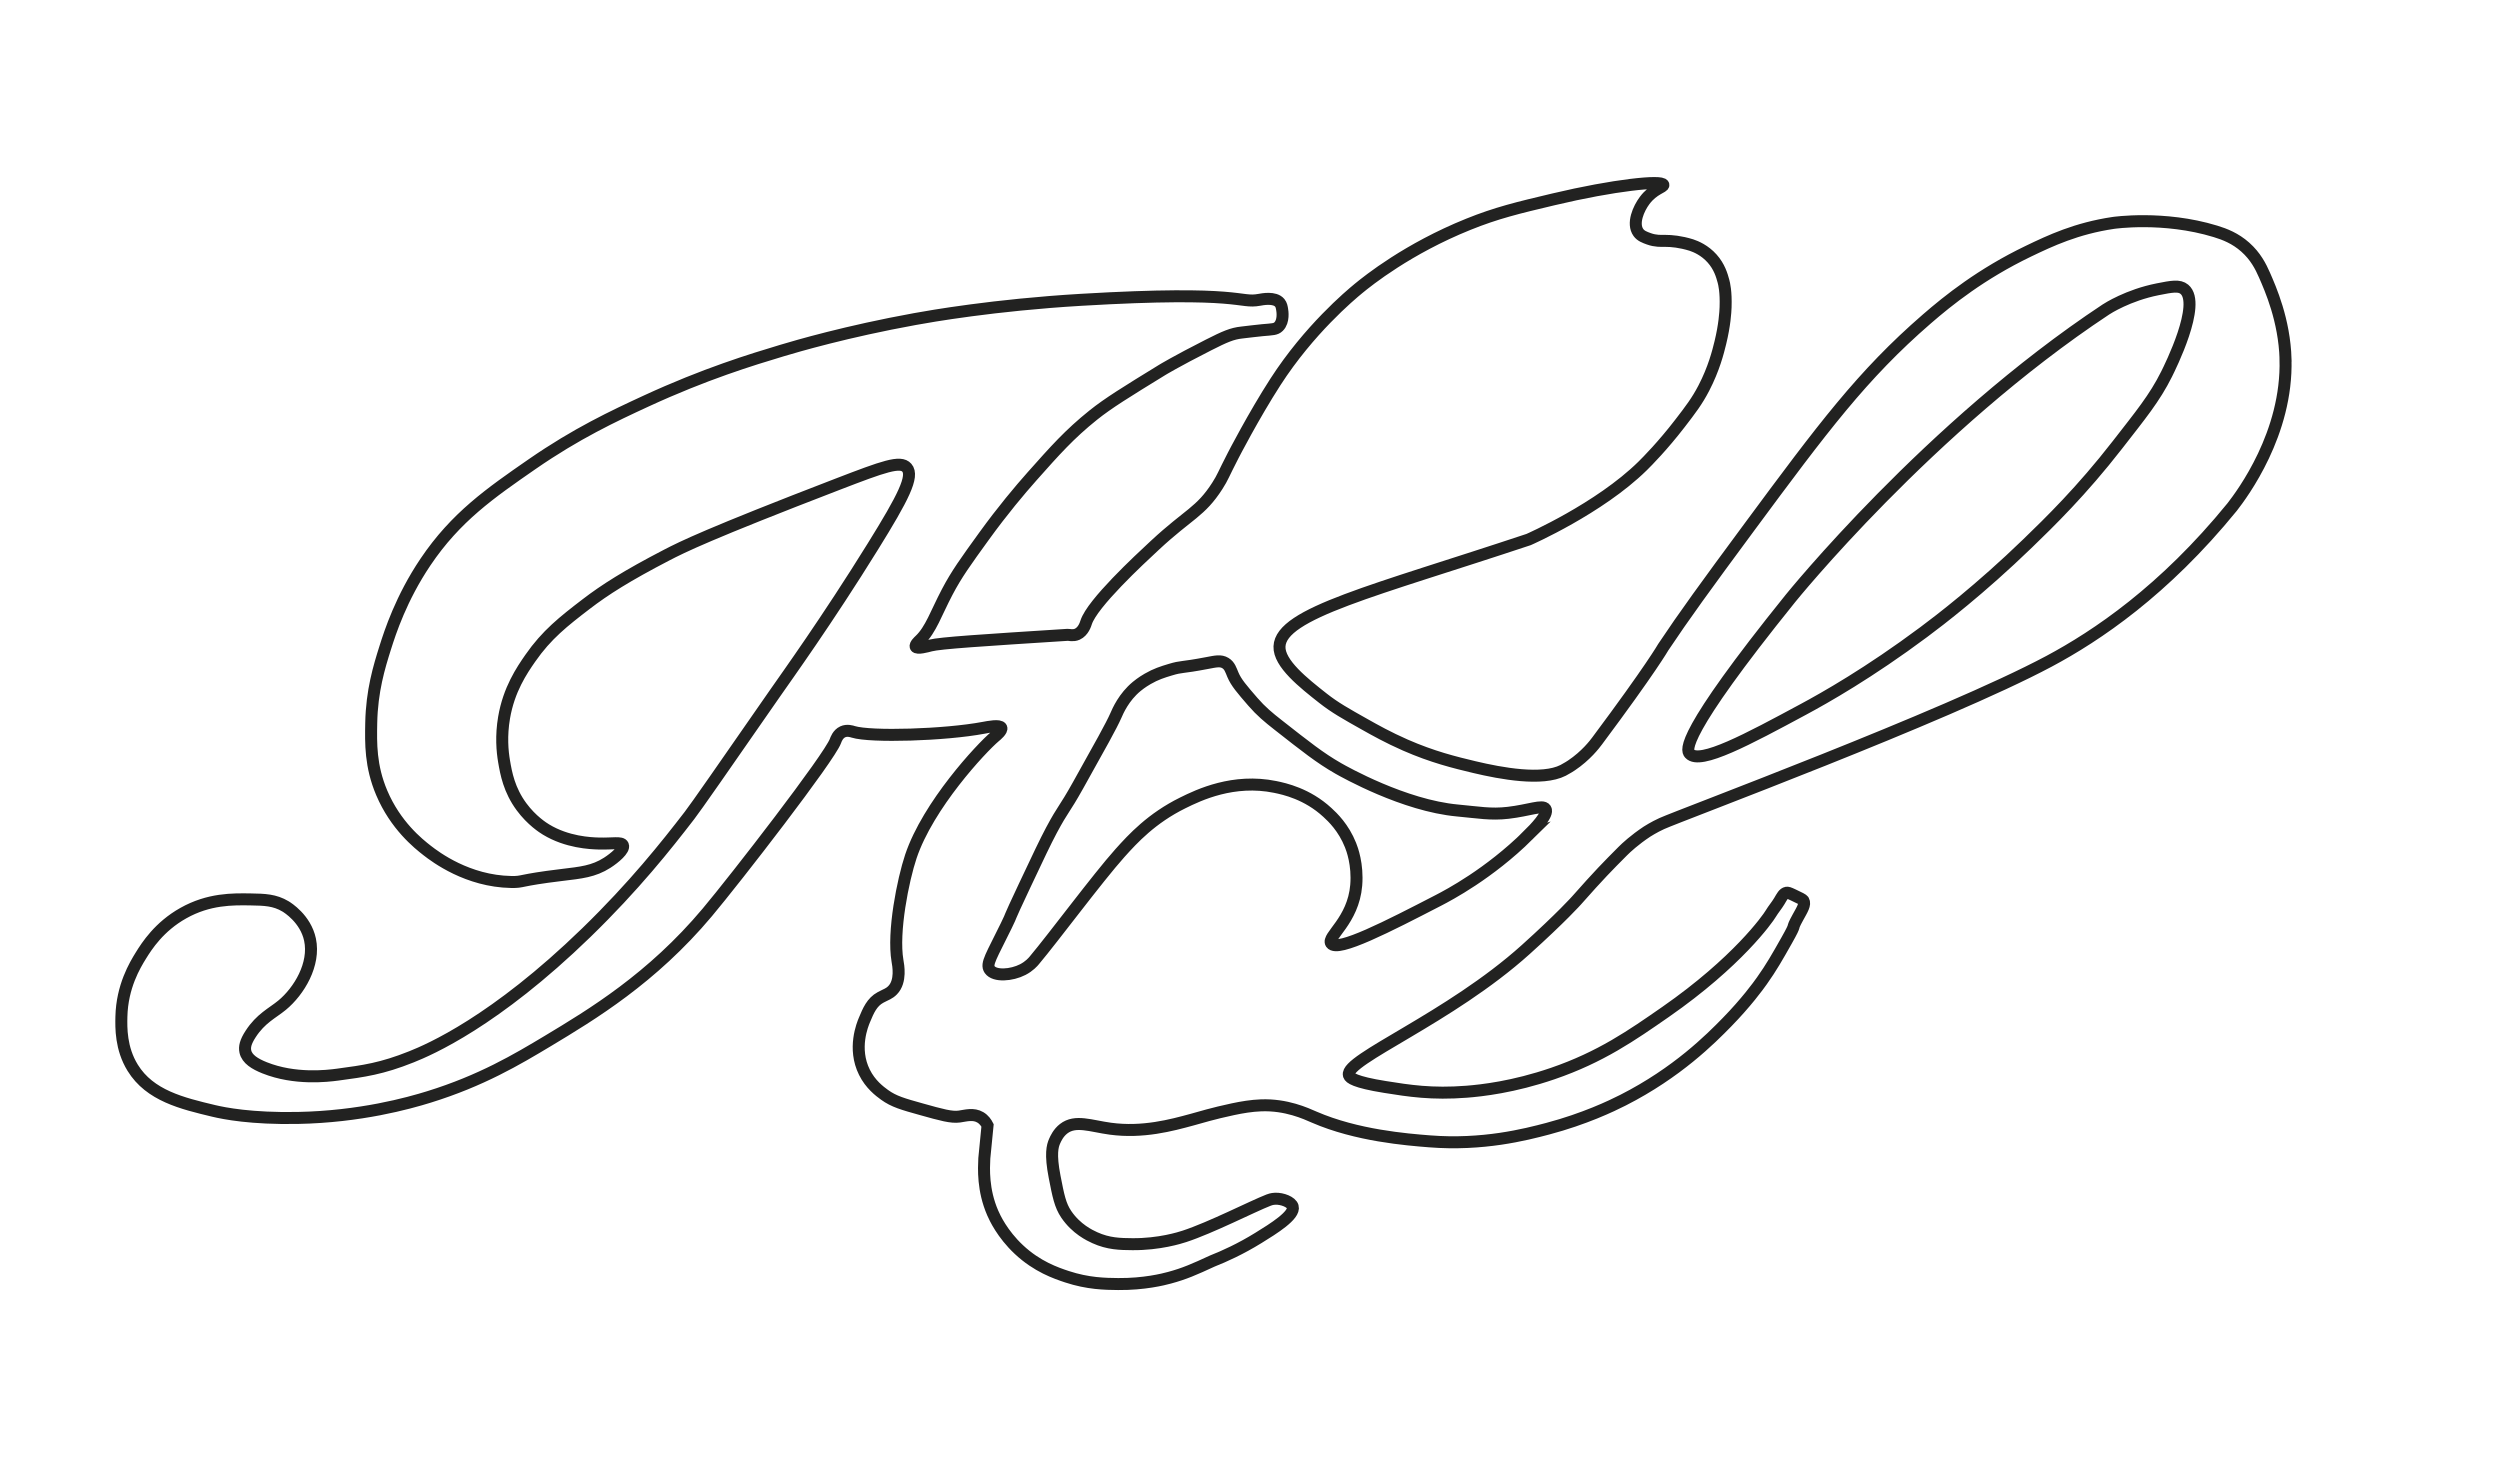
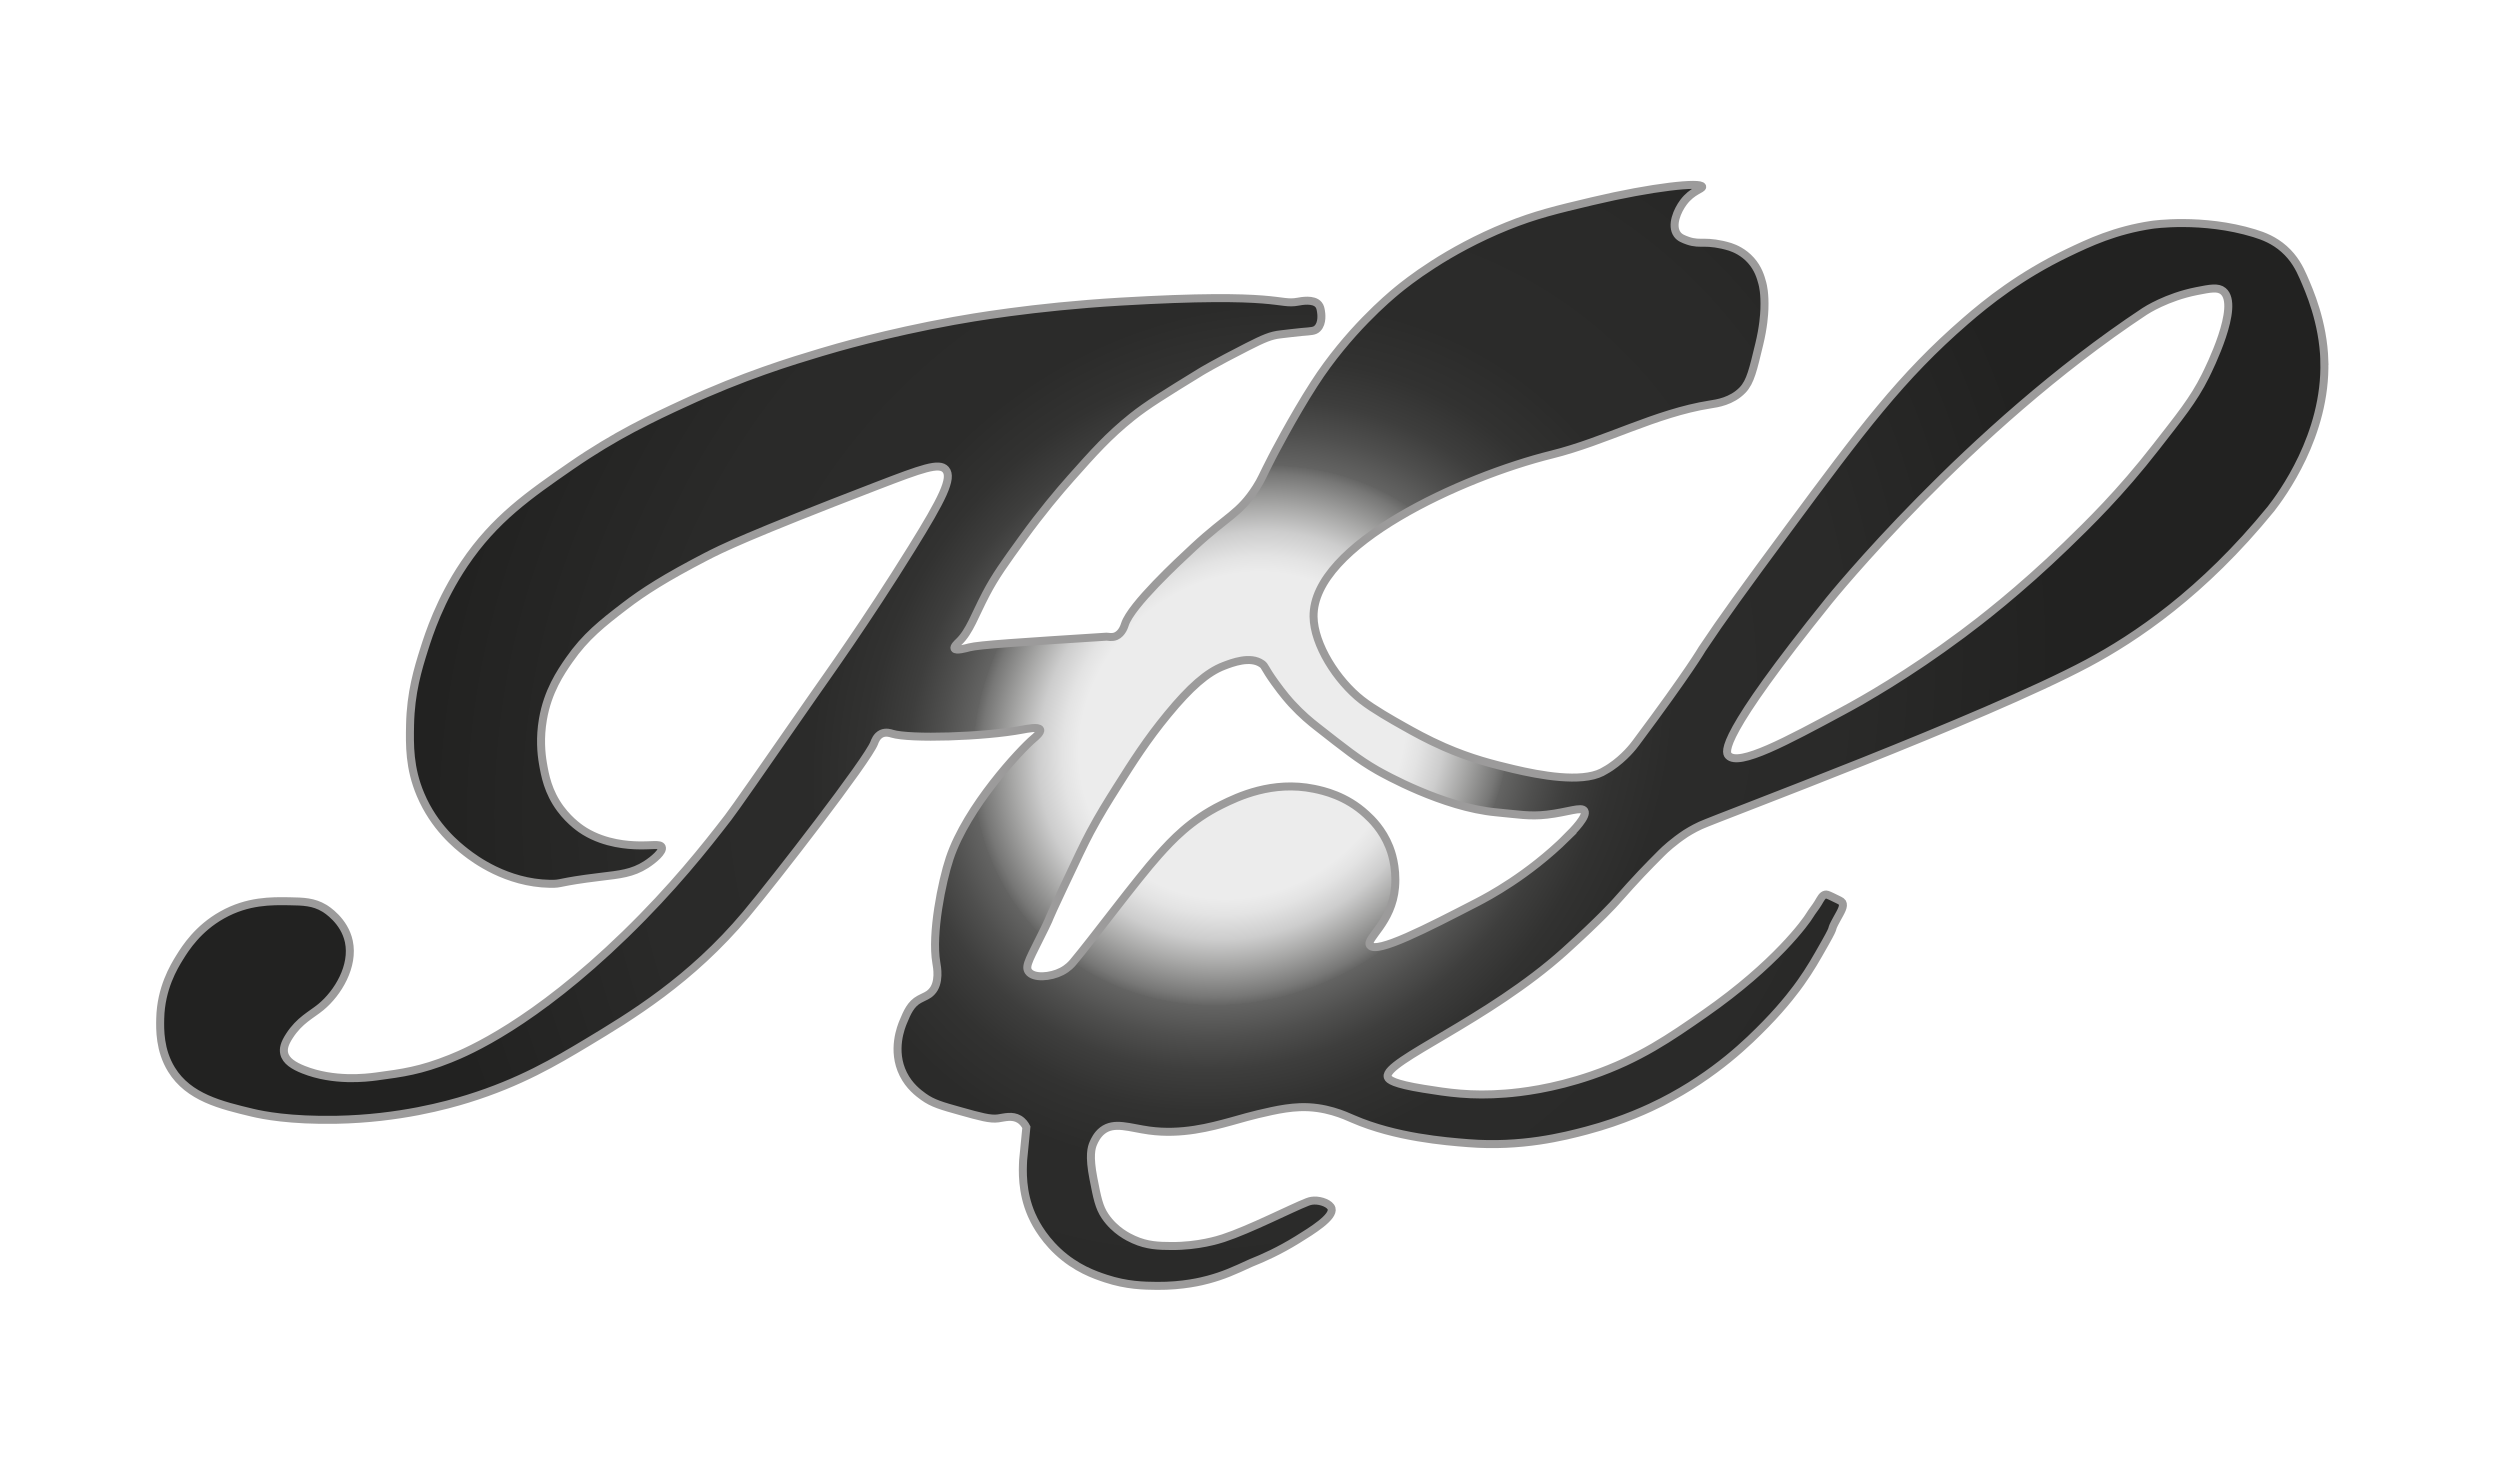
<svg xmlns="http://www.w3.org/2000/svg" id="Layer_2" data-name="Layer 2" viewBox="0 0 625.21 370.57">
  <defs>
    <style>
      .cls-1 {
-         fill: none;
-         stroke: #222221;
+         fill: url(#radial-gradient);
+         stroke: #9c9b9b;
        stroke-miterlimit: 10;
-         stroke-width: 3px;
+         stroke-width: 2px;
      }
    </style>
+     <radialGradient id="radial-gradient" cx="310.68" cy="183.93" fx="310.68" fy="183.93" r="214.71" gradientTransform="translate(-26.05 286.56) rotate(-45) scale(1 .9)" gradientUnits="userSpaceOnUse">
+       <stop offset=".2" stop-color="#ececec" />
+       <stop offset=".22" stop-color="#e3e3e3" />
+       <stop offset=".25" stop-color="#cdcdcd" />
+       <stop offset=".28" stop-color="#a9a9a8" />
+       <stop offset=".32" stop-color="#777776" />
+       <stop offset=".33" stop-color="#666665" />
+       <stop offset=".33" stop-color="#646463" />
+       <stop offset=".37" stop-color="#4f4f4e" />
+       <stop offset=".41" stop-color="#3e3e3d" />
+       <stop offset=".46" stop-color="#323231" />
+       <stop offset=".53" stop-color="#2b2b2a" />
+       <stop offset=".73" stop-color="#2a2a29" />
+       <stop offset="1" stop-color="#222221" />
+     </radialGradient>
  </defs>
-   <path class="cls-1" d="M571.58,89.82c-.28-9.77-3.8-17.66-5.26-21.01-.95-2.18-2.25-4.73-4.82-7.01-2.48-2.2-5.09-3.22-7.45-3.94-13.01-3.98-25.56-2.11-25.56-2.11-9.22,1.37-15.71,4.43-21.19,7.06-11.82,5.68-20.09,12.33-25.43,16.96-16.09,13.94-26,27.18-44.43,52.11-10.92,14.77-16.31,22.2-21.47,29.94,0,0-3.05,5.37-16.55,23.47-.63.85-2.8,3.7-6.42,6.13-.04.03-1.14.75-2.1,1.24-5.23,2.66-15.45.78-22.15-.81-4.98-1.19-10.48-2.53-17.32-5.53-4.26-1.87-7.62-3.75-10.17-5.19-4.65-2.61-7.46-4.19-10.38-6.49-4.85-3.82-11.07-8.71-10.9-12.97.33-8.33,23.63-13.86,62.3-26.74,0,0,17.65-7.73,28.5-18.39,1.23-1.21,5.08-5.11,9.34-10.64,2.67-3.47,4.27-5.55,5.97-8.82,2.53-4.87,3.57-9.03,4.15-11.41,1.07-4.41,1.25-7.52,1.3-8.82.14-3.94-.37-5.93-.52-6.49-.41-1.52-1.02-3.66-2.85-5.71-1.86-2.08-4.02-2.98-5.19-3.37-2.76-.85-4.95-1.04-6.49-1.04-1.11,0-2.47.09-4.15-.52-.99-.36-1.98-.71-2.59-1.56-1.63-2.25.03-6,1.56-8.04,2.17-2.91,4.81-3.32,4.67-3.89-.29-1.21-12.32.02-27.5,3.63-8.97,2.13-14.2,3.38-21.27,6.23-15.15,6.11-25.07,14.08-27.5,16.08-2.09,1.72-12.34,10.31-20.75,23.35-5.45,8.45-10.58,18.42-10.58,18.42-2.5,4.85-2.54,5.37-3.93,7.54-4.22,6.59-7.17,7.03-15.59,14.85-4,3.71-15.66,14.53-17.23,19.31-.14.43-.68,2.27-2.23,2.97-1.03.46-2.06.13-2.38.15-21.28,1.36-31.91,2.04-34.31,2.67-.8.21-3.39.94-3.71.3-.23-.45.78-1.39,1.04-1.63,2.73-2.59,4.05-6.74,6.83-12.03,2.35-4.48,4.64-7.64,9.21-13.96,4.68-6.47,8.97-11.55,12.03-15,5.67-6.38,9.36-10.54,15.3-15.3,3.75-3,8.24-5.77,17.23-11.29,0,0,3.34-2.05,11.58-6.24,4.14-2.1,5.91-2.86,8.32-3.12,1.73-.18,3.46-.44,5.2-.59,2.52-.22,3.3-.19,4.01-.89,1.38-1.35.96-3.9.89-4.31-.09-.53-.18-1.13-.59-1.63-1.26-1.54-4.43-.88-5.11-.76-5.17.96-3.85-2.41-44.59,0-21.74,1.29-37.79,4.13-41.53,4.81-17.09,3.1-29.66,6.8-33.23,7.87-7.46,2.24-19.33,5.85-34.1,12.68-8.03,3.71-17.32,8.06-28.42,15.74-10.45,7.24-19.08,13.21-26.67,24.48-6.09,9.05-8.83,17.53-10.06,21.42-1.53,4.85-3.34,10.78-3.5,18.8-.1,5.1-.21,10.81,2.62,17.49,3.45,8.15,9.13,12.69,11.37,14.43,2.12,1.65,10.11,7.67,20.98,7.87,3.25.06,1.59-.41,12.68-1.75,4.78-.58,7.94-.86,11.37-3.06,1.86-1.19,4.38-3.32,3.93-4.37-.37-.89-2.56-.33-6.12-.44-2.03-.06-7.86-.3-13.12-3.5-.71-.43-3.58-2.24-6.12-5.68-3.11-4.21-3.86-8.37-4.37-11.37-.43-2.51-.78-6.37,0-10.93,1.2-7.04,4.43-11.8,6.56-14.86,4.09-5.89,8.33-9.21,13.99-13.55,4.65-3.57,10.17-7.08,20.11-12.24,3.92-2.03,10.32-5.24,42.9-17.78,11.33-4.36,15.56-5.9,17.16-4.07,1.84,2.1-.87,7.42-8.47,19.67-11.48,18.52-21.57,32.53-24.48,36.72-13.14,18.93-19.72,28.39-21.42,30.6-5.81,7.54-13.81,17.65-25.79,29.29-22.91,22.25-39.17,29.22-43.72,31.04-7.44,2.98-11.9,3.58-18.48,4.46-2.56.34-10.67,1.32-18.25-1.71-2.4-.96-4.39-2.16-4.81-4.07-.25-1.15.04-2.41,1.31-4.37,2.54-3.93,5.44-5.21,7.87-7.21,4.27-3.52,8.3-10.25,6.99-16.4-1.11-5.23-5.67-8.04-6.12-8.31-2.72-1.63-5.25-1.69-8.74-1.75-4.48-.07-10.43-.17-16.83,3.43-6.05,3.4-9.11,8.19-10.61,10.61-1.47,2.37-4.7,7.72-4.87,15.28-.06,2.73-.17,7.93,2.82,12.78,4.3,6.98,12.35,8.9,20.31,10.8,2.54.6,9.31,1.97,20.98,1.75,15.62-.3,27.7-3.67,32.79-5.25,13.1-4.06,22.02-9.36,29.73-13.99,11-6.61,26.05-15.67,39.88-32.15,7.09-8.44,30.54-38.72,32.07-42.9.1-.28.57-1.7,1.81-2.27,1.1-.51,2.28-.11,2.62,0,4.38,1.36,22.91.82,32.61-1.01,1.13-.21,4.07-.8,4.43,0,.29.65-1.23,1.9-1.61,2.21-3.41,2.89-16.69,17.09-21.01,29.97-1.95,5.83-4.58,18.85-3.34,26.11.18,1.03.97,5.11-1.22,7.33-.89.91-1.55,1.02-3.02,1.81-2.16,1.16-3.06,3.31-4.03,5.64-.47,1.12-2.97,7.12,0,13.08,1.51,3.04,3.78,4.73,5.03,5.64,2.33,1.69,4.64,2.33,9.26,3.62,4.99,1.4,7.49,2.09,9.46,1.81,1.61-.23,3.5-.82,5.23.2.95.56,1.5,1.4,1.81,2.01-.78,7.78-.81,8.25-.81,8.25-.12,2.56-.4,7.9,2.1,13.65.51,1.18,2.39,5.26,6.54,9.15,4.56,4.28,9.31,5.9,12.03,6.8,5.24,1.73,9.53,1.8,12.81,1.83,6.46.06,11.31-1.16,12.81-1.57,3.78-1.02,6.23-2.11,10.72-4.18,3.04-1.2,7.08-3.03,11.55-5.79,3.71-2.29,9.2-5.68,8.57-7.82-.35-1.18-2.61-2.05-4.38-1.98-.84.03-1.46.27-1.66.35-4.06,1.58-14.4,6.89-21.06,9.07-1.11.36-6.24,2-12.98,1.95-3.09-.02-6.02-.08-9.41-1.62-1.26-.57-4.65-2.17-7.14-5.84-1.53-2.25-1.99-4.64-2.92-9.41-1.11-5.71-.52-7.71,0-8.89.27-.61.92-2.08,2.27-3.12,2.94-2.27,6.75-.67,11.68,0,8.12,1.1,15.31-.87,20.45-2.27,2.01-.55,5.2-1.54,10.19-2.6,2.31-.49,4.64-.88,7.01-.97,6.34-.25,11.24,2.04,13.33,2.95,10.62,4.61,23.12,5.6,28.82,6.05,13.32,1.06,23.99-1.68,29.58-3.16,9.23-2.45,15.95-5.68,18.83-7.14,13.55-6.89,21.94-15.35,25.97-19.47,4.83-4.95,7.8-9.03,8.76-10.39,2.36-3.32,3.84-5.93,6.17-10.06,2.83-5.01.85-2.19,2.81-5.76,1.1-2,1.94-3.29,1.41-4.22-.16-.29-.95-.66-2.53-1.41-1.18-.56-1.41-.61-1.69-.56-.77.14-1.13.94-1.83,2.11-.64,1.07-1.47,2.02-2.11,3.09-.79,1.35-8.39,12.12-26.29,24.58-8.5,5.91-16.26,11.32-28.23,15.43-9.86,3.39-17.84,4.26-21.55,4.55-8.71.68-14.45-.23-20.44-1.19-7.63-1.22-8.77-2.29-8.98-2.86,0,0-.02-.07-.04-.15-.94-3.87,25.12-14.16,44.21-31.33,9.05-8.15,12.76-12.34,12.76-12.34,5.7-6.44,7.64-8.39,11.52-12.29.85-.86,2.96-2.82,6.06-4.88,0,0,1.75-1.13,3.69-2.01,4.7-2.14,70.94-26.75,96.84-40.58,11.89-6.35,28.74-17.62,45.82-38.6,2.56-3.3,13.87-18.44,13.34-36.96ZM382.16,208.9c-9.76,9.63-19.87,14.94-22.4,16.25-12.57,6.49-25.28,13.05-26.86,10.78-1.16-1.66,5.53-5.62,6.27-14.54.43-5.2-1.05-9.12-1.42-10.03-1.75-4.4-4.5-7-5.78-8.17-5.07-4.68-10.74-5.91-13.07-6.39-10.42-2.13-19.06,1.98-23.13,4-7.76,3.84-12.4,8.87-15.71,12.56-5.6,6.26-16.58,21.09-21.42,26.84-.28.34-1.24,1.45-2.86,2.28-2.79,1.44-7.04,1.77-8.28,0-.99-1.42.49-3.45,4.15-10.98,1.86-3.83-.28.31,4.6-10.04,3.44-7.3,5.17-10.95,6.69-13.81,3.07-5.73,3.03-4.75,6.69-11.3,5.54-9.91,8.31-14.86,9.41-17.36.53-1.22,2.01-4.66,5.23-7.32,1.18-.98,2.44-1.72,2.72-1.88,2.08-1.21,3.79-1.74,5.65-2.3,3.04-.92,2.53-.39,9.21-1.67,2.2-.42,3.43-.71,4.6,0,1.09.66,1.37,1.74,1.88,2.93.83,1.96,2.23,3.57,5.01,6.78,2.01,2.32,3.88,3.88,6.3,5.77,6.96,5.46,10.42,8.22,15.06,10.88,1.49.85,16.45,9.29,29.78,10.51,5.24.48,8.32,1.09,12.69.58,5.21-.6,8.64-2.08,9.35-.95.82,1.31-2.72,4.93-4.39,6.59ZM541.84,93.54c-3.02,6.07-6.57,10.33-12.34,17.76-8.92,11.49-16.97,19.32-22.47,24.64-11.85,11.46-21.97,19.19-25.95,22.15-13.64,10.17-24.77,16.46-30.06,19.3-13.78,7.42-25.91,13.96-28.48,11.08-.77-.86-2.42-4.52,25.2-38.79,0,0,34.71-43.05,78.91-72.28.35-.23,5.52-3.58,12.97-5.06,3.52-.7,5.38-1.05,6.65,0,4.34,3.6-3.56,19.45-4.43,21.2Z" />
+   <path class="cls-1" d="M581.29,90.29c-.28-9.77-3.8-17.66-5.26-21.01-.95-2.18-2.25-4.73-4.82-7.01-2.48-2.2-5.09-3.22-7.45-3.94-13.01-3.98-25.56-2.11-25.56-2.11-9.22,1.37-15.71,4.43-21.19,7.06-11.82,5.68-20.09,12.33-25.43,16.96-16.09,13.94-26,27.18-44.43,52.11-10.92,14.77-16.31,22.2-21.47,29.94,0,0-3.05,5.37-16.55,23.47-.63.85-2.8,3.7-6.42,6.13-.04.03-1.14.75-2.1,1.24-5.23,2.66-15.45.78-22.15-.81-4.98-1.19-10.48-2.53-17.32-5.53-4.26-1.87-7.62-3.75-10.17-5.19-2.76-1.55-7.44-4.2-10.38-6.49-6.3-4.91-12-13.96-12.09-20.89-.22-17.99,37.29-35.02,59.53-40.53,13.46-3.33,25.96-10.37,39.66-12.54,1.66-.26,5.37-.76,8.11-3.61,1.97-2.06,2.64-5.19,4.15-11.41,1.07-4.41,1.25-7.52,1.3-8.82.14-3.94-.37-5.93-.52-6.49-.41-1.52-1.02-3.66-2.85-5.71-1.86-2.08-4.02-2.98-5.19-3.37-2.76-.85-4.95-1.04-6.49-1.04-1.11,0-2.47.09-4.15-.52-.99-.36-1.98-.71-2.59-1.56-1.63-2.25.03-6,1.56-8.04,2.17-2.91,4.81-3.32,4.67-3.89-.29-1.21-12.32.02-27.5,3.63-8.97,2.13-14.2,3.38-21.27,6.23-15.15,6.11-25.07,14.08-27.5,16.08-2.09,1.72-12.34,10.31-20.75,23.35-5.45,8.45-10.58,18.42-10.58,18.42-2.5,4.85-2.54,5.37-3.93,7.54-4.22,6.59-7.17,7.03-15.59,14.85-4,3.71-15.66,14.53-17.23,19.31-.14.43-.68,2.27-2.23,2.97-1.03.46-2.06.13-2.38.15-21.28,1.36-31.91,2.04-34.31,2.67-.8.21-3.39.94-3.71.3-.23-.45.78-1.39,1.04-1.63,2.73-2.59,4.05-6.74,6.83-12.03,2.35-4.48,4.64-7.64,9.21-13.96,4.68-6.47,8.97-11.55,12.03-15,5.67-6.38,9.36-10.54,15.3-15.3,3.75-3,8.24-5.77,17.23-11.29,0,0,3.34-2.05,11.58-6.24,4.14-2.1,5.91-2.86,8.32-3.12,1.73-.18,3.46-.44,5.2-.59,2.52-.22,3.3-.19,4.01-.89,1.38-1.35.96-3.9.89-4.31-.09-.53-.18-1.13-.59-1.63-1.26-1.54-4.43-.88-5.11-.76-5.17.96-3.85-2.41-44.59,0-21.74,1.29-37.79,4.13-41.53,4.81-17.09,3.1-29.66,6.8-33.23,7.87-7.46,2.24-19.33,5.85-34.1,12.68-8.03,3.71-17.32,8.06-28.42,15.74-10.45,7.24-19.08,13.21-26.67,24.48-6.09,9.05-8.83,17.53-10.06,21.42-1.53,4.85-3.34,10.78-3.5,18.8-.1,5.1-.21,10.81,2.62,17.49,3.45,8.15,9.13,12.69,11.37,14.43,2.12,1.65,10.11,7.67,20.98,7.87,3.25.06,1.59-.41,12.68-1.75,4.78-.58,7.94-.86,11.37-3.06,1.86-1.19,4.38-3.32,3.93-4.37-.37-.89-2.56-.33-6.12-.44-2.03-.06-7.86-.3-13.12-3.5-.71-.43-3.58-2.24-6.12-5.68-3.11-4.21-3.86-8.37-4.37-11.37-.43-2.51-.78-6.37,0-10.93,1.2-7.04,4.43-11.8,6.56-14.86,4.09-5.89,8.33-9.21,13.99-13.55,4.65-3.57,10.17-7.08,20.11-12.24,3.92-2.03,10.32-5.24,42.9-17.78,11.33-4.36,15.56-5.9,17.16-4.07,1.84,2.1-.87,7.42-8.47,19.67-11.48,18.52-21.57,32.53-24.48,36.72-13.14,18.93-19.72,28.39-21.42,30.6-5.81,7.54-13.81,17.65-25.79,29.29-22.91,22.25-39.17,29.22-43.72,31.04-7.44,2.98-11.9,3.58-18.48,4.46-2.56.34-10.67,1.32-18.25-1.71-2.4-.96-4.39-2.16-4.81-4.07-.25-1.15.04-2.41,1.31-4.37,2.54-3.93,5.44-5.21,7.87-7.21,4.27-3.52,8.3-10.25,6.99-16.4-1.11-5.23-5.67-8.04-6.12-8.31-2.72-1.63-5.25-1.69-8.74-1.75-4.48-.07-10.43-.17-16.83,3.43-6.05,3.4-9.11,8.19-10.61,10.61-1.47,2.37-4.7,7.72-4.87,15.28-.06,2.73-.17,7.93,2.82,12.78,4.3,6.98,12.35,8.9,20.31,10.8,2.54.6,9.31,1.97,20.98,1.75,15.62-.3,27.7-3.67,32.79-5.25,13.1-4.06,22.02-9.36,29.73-13.99,11-6.61,26.05-15.67,39.88-32.15,7.09-8.44,30.54-38.72,32.07-42.9.1-.28.57-1.7,1.81-2.27,1.1-.51,2.28-.11,2.62,0,4.38,1.36,22.91.82,32.61-1.01,1.13-.21,4.07-.8,4.43,0,.29.65-1.23,1.9-1.61,2.21-3.41,2.89-16.69,17.09-21.01,29.97-1.95,5.83-4.58,18.85-3.34,26.11.18,1.03.97,5.11-1.22,7.33-.89.91-1.55,1.02-3.02,1.81-2.16,1.16-3.06,3.31-4.03,5.64-.47,1.12-2.97,7.12,0,13.08,1.51,3.04,3.78,4.73,5.03,5.64,2.33,1.69,4.64,2.33,9.26,3.62,4.99,1.4,7.49,2.09,9.46,1.81,1.61-.23,3.5-.82,5.23.2.95.56,1.5,1.4,1.81,2.01-.78,7.78-.81,8.25-.81,8.25-.12,2.56-.4,7.9,2.1,13.65.51,1.18,2.39,5.26,6.54,9.15,4.56,4.28,9.31,5.9,12.03,6.8,5.24,1.73,9.53,1.8,12.81,1.83,6.46.06,11.31-1.16,12.81-1.57,3.78-1.02,6.23-2.11,10.72-4.18,3.04-1.2,7.08-3.03,11.55-5.79,3.71-2.29,9.2-5.68,8.57-7.82-.35-1.18-2.61-2.05-4.38-1.98-.84.03-1.46.27-1.66.35-4.06,1.58-14.4,6.89-21.06,9.07-1.11.36-6.24,2-12.98,1.95-3.09-.02-6.02-.08-9.41-1.62-1.26-.57-4.65-2.17-7.14-5.84-1.53-2.25-1.99-4.64-2.92-9.41-1.11-5.71-.52-7.71,0-8.89.27-.61.92-2.08,2.27-3.12,2.94-2.27,6.75-.67,11.68,0,8.12,1.1,15.31-.87,20.45-2.27,2.01-.55,5.2-1.54,10.19-2.6,2.31-.49,4.64-.88,7.01-.97,6.34-.25,11.24,2.04,13.33,2.95,10.62,4.61,23.12,5.6,28.82,6.05,13.32,1.06,23.99-1.68,29.58-3.16,9.23-2.45,15.95-5.68,18.83-7.14,13.55-6.89,21.94-15.35,25.97-19.47,4.83-4.95,7.8-9.03,8.76-10.39,2.36-3.32,3.84-5.93,6.17-10.06,2.83-5.01.85-2.19,2.81-5.76,1.1-2,1.94-3.29,1.41-4.22-.16-.29-.95-.66-2.53-1.41-1.18-.56-1.41-.61-1.69-.56-.77.14-1.13.94-1.83,2.11-.64,1.07-1.47,2.02-2.11,3.09-.79,1.35-8.39,12.12-26.29,24.58-8.5,5.91-16.26,11.32-28.23,15.43-9.86,3.39-17.84,4.26-21.55,4.55-8.71.68-14.45-.23-20.44-1.19-7.63-1.22-8.77-2.29-8.98-2.86,0,0-.02-.07-.04-.15-.94-3.87,25.12-14.16,44.21-31.33,9.05-8.15,12.76-12.34,12.76-12.34,5.7-6.44,7.64-8.39,11.52-12.29.85-.86,2.96-2.82,6.06-4.88,0,0,1.75-1.13,3.69-2.01,4.7-2.14,70.94-26.75,96.84-40.58,11.89-6.35,28.74-17.62,45.82-38.6,2.56-3.3,13.87-18.44,13.34-36.96ZM391.87,209.37c-9.76,9.63-19.87,14.94-22.4,16.25-12.57,6.49-25.28,13.05-26.86,10.78-1.16-1.66,5.53-5.62,6.27-14.54.43-5.2-1.05-9.12-1.42-10.03-1.75-4.4-4.5-7-5.78-8.17-5.07-4.68-10.74-5.91-13.07-6.39-10.42-2.13-19.06,1.98-23.13,4-7.76,3.84-12.4,8.87-15.71,12.56-5.6,6.26-16.58,21.09-21.42,26.84-.28.34-1.24,1.45-2.86,2.28-2.79,1.44-7.04,1.77-8.28,0-.99-1.42.49-3.45,4.15-10.98,1.86-3.83-.28.31,4.6-10.04,3.44-7.3,5.17-10.95,6.69-13.81,2.39-4.46,4.35-7.59,6.69-11.3,3.97-6.3,7.42-11.75,12.72-18.19,5.51-6.69,9.8-10.51,14.03-12.11,2-.76,6.6-2.57,9.49-.5.88.63.48.83,3.24,4.68,2.08,2.9,3.59,4.59,4.23,5.29,2.51,2.73,4.76,4.57,6.3,5.77,6.96,5.46,10.42,8.22,15.06,10.88,1.49.85,16.45,9.29,29.78,10.51,5.24.48,8.32,1.09,12.69.58,5.21-.6,8.64-2.08,9.35-.95.82,1.31-2.72,4.93-4.39,6.59ZM551.54,94.01c-3.02,6.07-6.57,10.33-12.34,17.76-8.92,11.49-16.97,19.32-22.47,24.64-11.85,11.46-21.97,19.19-25.95,22.15-13.64,10.17-24.77,16.46-30.06,19.3-13.78,7.42-25.91,13.96-28.48,11.08-.77-.86-2.42-4.52,25.2-38.79,0,0,34.71-43.05,78.91-72.28.35-.23,5.52-3.58,12.97-5.06,3.52-.7,5.38-1.05,6.65,0,4.34,3.6-3.56,19.45-4.43,21.2Z" />
</svg>
